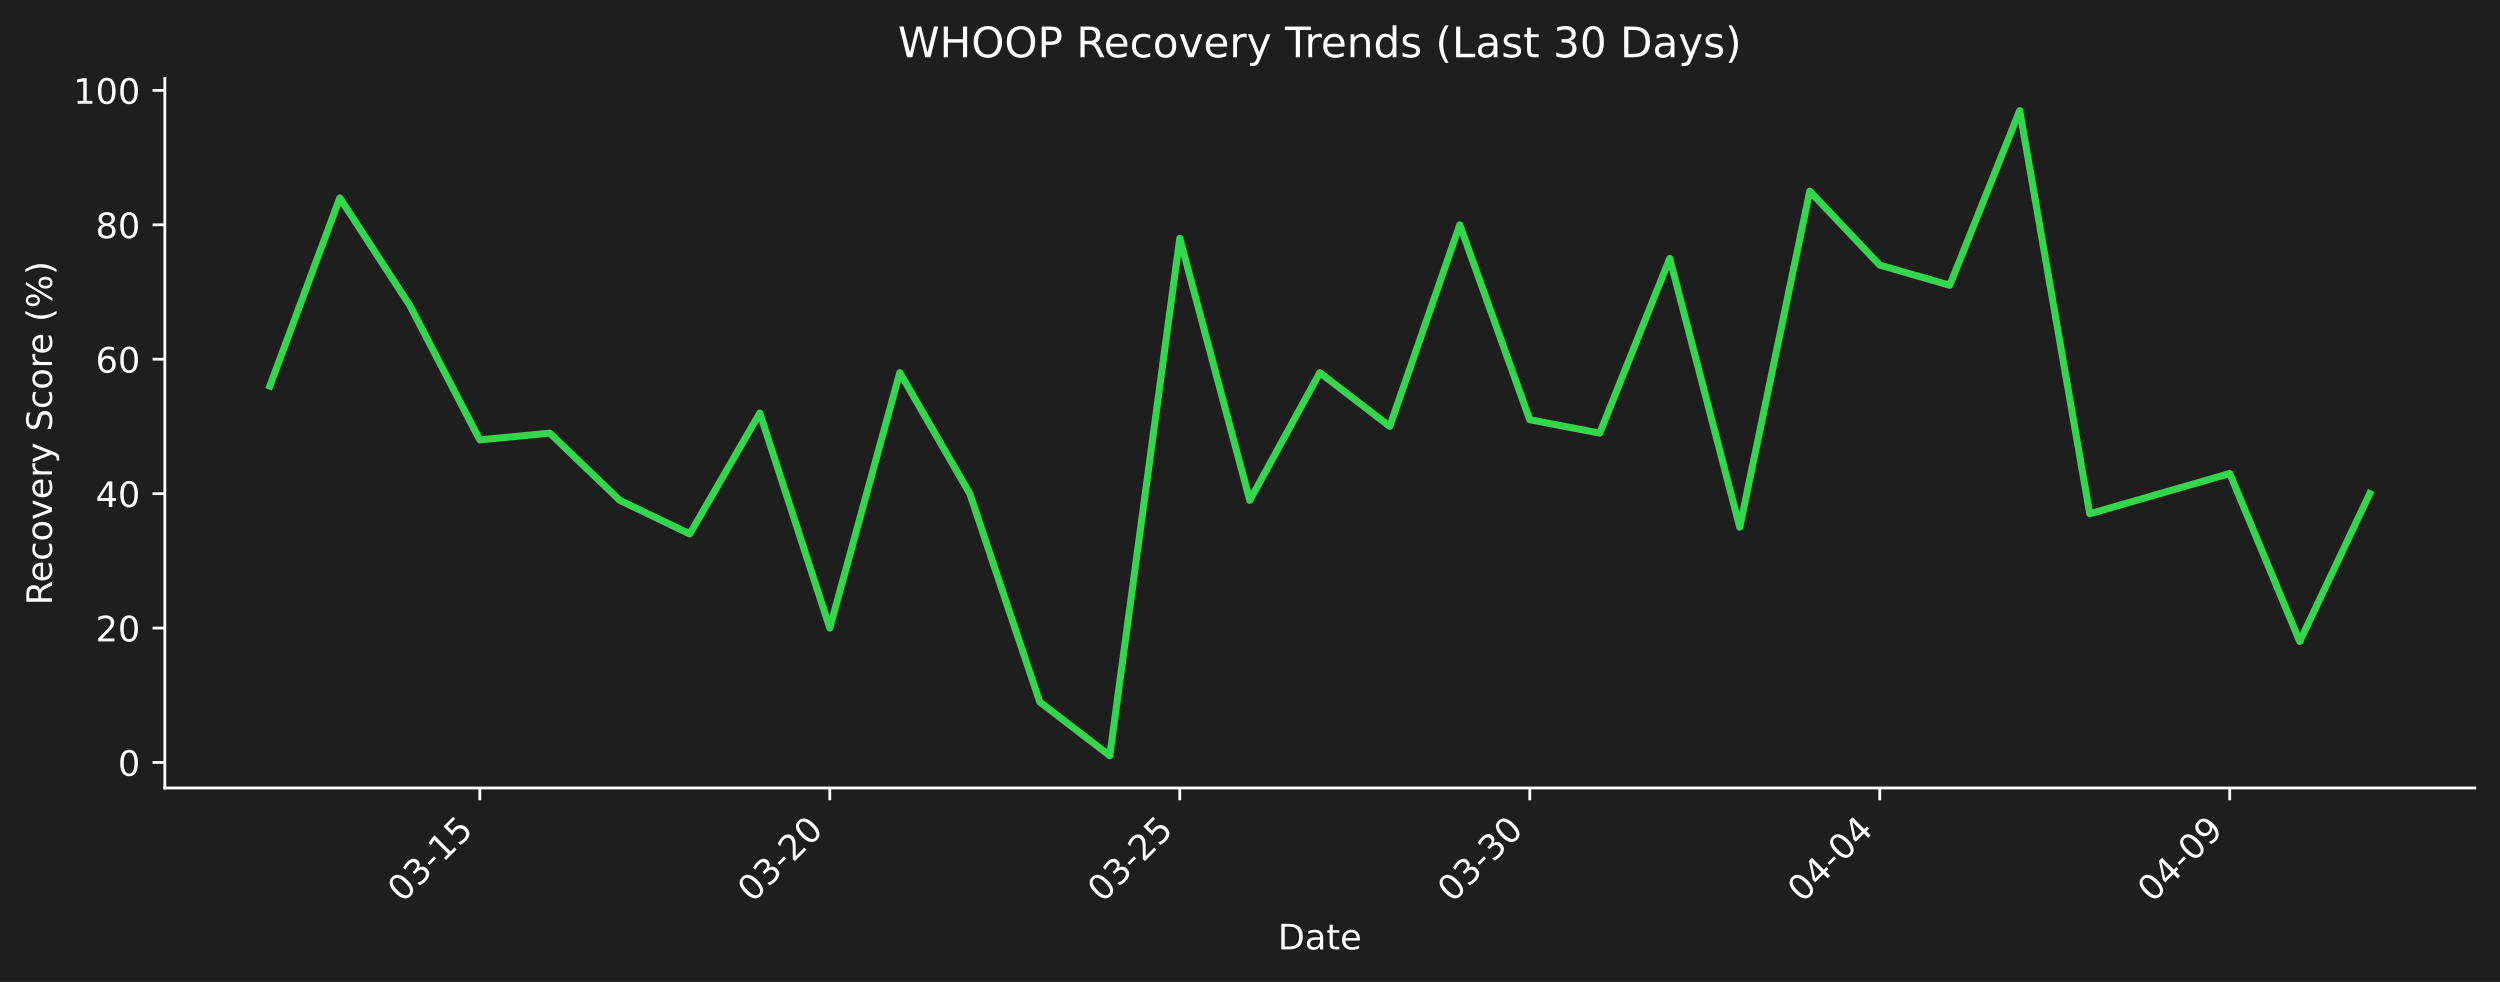
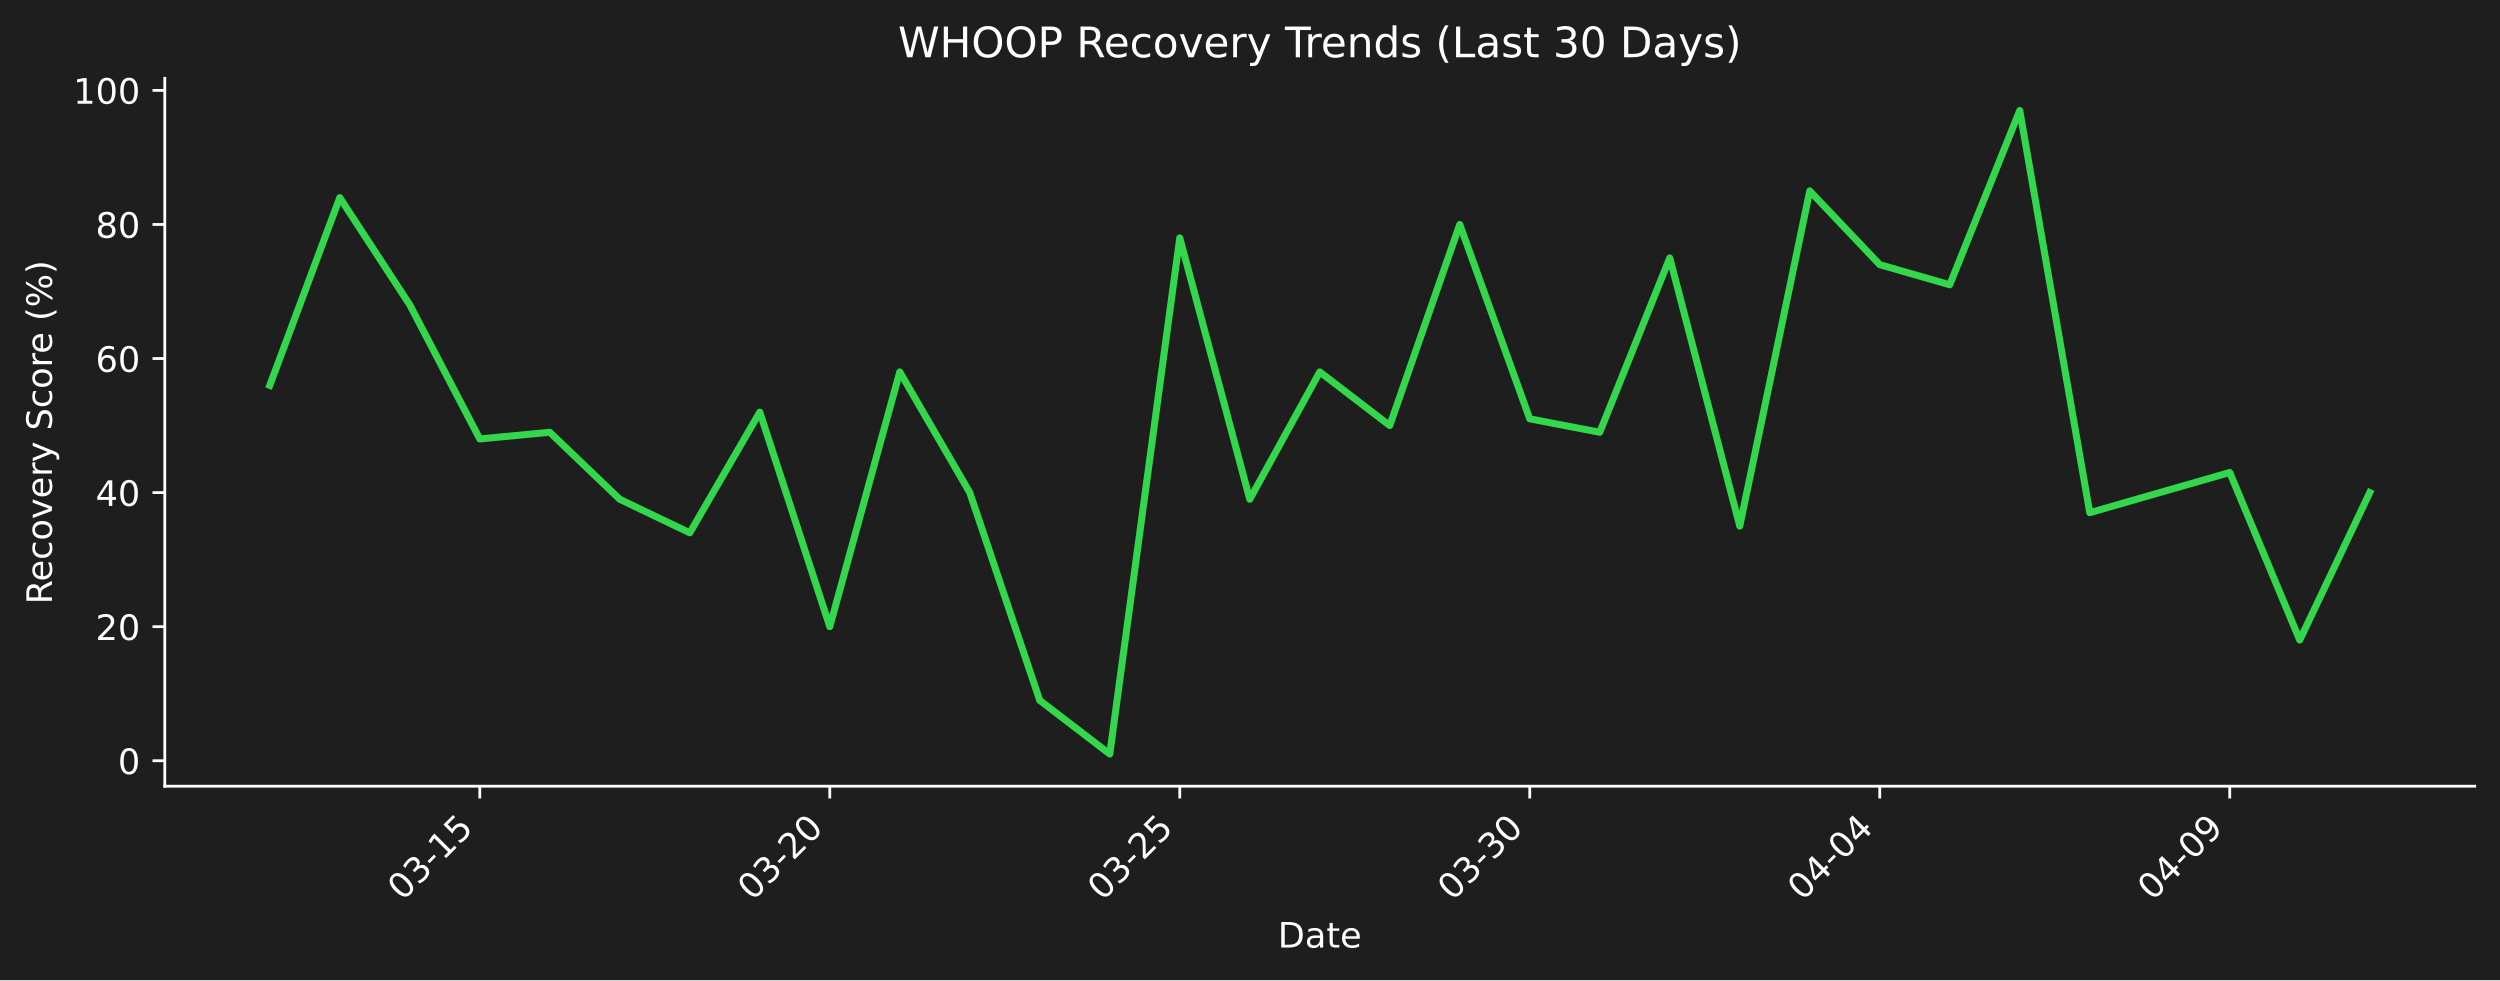
- <svg xmlns="http://www.w3.org/2000/svg" xmlns:xlink="http://www.w3.org/1999/xlink" width="712.361pt" height="279.8pt" viewBox="0 0 712.361 279.8" version="1.1">
+ <svg xmlns="http://www.w3.org/2000/svg" xmlns:xlink="http://www.w3.org/1999/xlink" width="712.496pt" height="279.334pt" viewBox="0 0 712.496 279.334" version="1.1">
  <defs>
    <style type="text/css">*{stroke-linejoin: round; stroke-linecap: butt}</style>
  </defs>
  <g id="figure_1">
    <g id="patch_1">
-       <path d="M 0 279.8  L 712.361 279.8  L 712.361 0  L 0 0  z " style="fill: #1e1e1e" />
+       <path d="M 0 279.334  L 712.496 279.334  L 712.496 0  L 0 0  z " style="fill: #1e1e1e" />
    </g>
    <g id="axes_1">
      <g id="patch_2">
-         <path d="M 46.966 224.531  L 705.161 224.531  L 705.161 22.318  L 46.966 22.318  L 46.966 224.531  z " style="fill: none" />
+         <path d="M 46.966 224.066  L 705.296 224.066  L 705.296 22.318  L 46.966 22.318  L 46.966 224.066  z " style="fill: none" />
      </g>
      <g id="matplotlib.axis_1">
        <g id="xtick_1">
          <g id="line2d_1">
            <defs>
-               <path id="m2b465db08e" d="M 0 0  L 0 3.5  " style="stroke: #ffffff; stroke-width: 0.8" />
+               <path id="m24ca057897" d="M 0 0  L 0 3.5  " style="stroke: #ffffff; stroke-width: 0.8" />
            </defs>
            <g>
-               <use xlink:href="#m2b465db08e" x="136.719" y="224.531" style="fill: #ffffff; stroke: #ffffff; stroke-width: 0.8" />
+               <use xlink:href="#m24ca057897" x="136.738" y="224.066" style="fill: #ffffff; stroke: #ffffff; stroke-width: 0.8" />
            </g>
          </g>
          <g id="text_1">
-             <g style="fill: #ffffff" transform="translate(114.702 257.4511) rotate(-45) scale(0.1 -0.1)">
+             <g style="fill: #ffffff" transform="translate(114.7204 256.9857) rotate(-45) scale(0.1 -0.1)">
              <defs>
                <path id="DejaVuSans-30" d="M 2034 4250  Q 1547 4250 1301 3770  Q 1056 3291 1056 2328  Q 1056 1369 1301 889  Q 1547 409 2034 409  Q 2525 409 2770 889  Q 3016 1369 3016 2328  Q 3016 3291 2770 3770  Q 2525 4250 2034 4250  z M 2034 4750  Q 2819 4750 3233 4129  Q 3647 3509 3647 2328  Q 3647 1150 3233 529  Q 2819 -91 2034 -91  Q 1250 -91 836 529  Q 422 1150 422 2328  Q 422 3509 836 4129  Q 1250 4750 2034 4750  z " transform="scale(0.015625)" />
                <path id="DejaVuSans-33" d="M 2597 2516  Q 3050 2419 3304 2112  Q 3559 1806 3559 1356  Q 3559 666 3084 287  Q 2609 -91 1734 -91  Q 1441 -91 1130 -33  Q 819 25 488 141  L 488 750  Q 750 597 1062 519  Q 1375 441 1716 441  Q 2309 441 2620 675  Q 2931 909 2931 1356  Q 2931 1769 2642 2001  Q 2353 2234 1838 2234  L 1294 2234  L 1294 2753  L 1863 2753  Q 2328 2753 2575 2939  Q 2822 3125 2822 3475  Q 2822 3834 2567 4026  Q 2313 4219 1838 4219  Q 1578 4219 1281 4162  Q 984 4106 628 3988  L 628 4550  Q 988 4650 1302 4700  Q 1616 4750 1894 4750  Q 2613 4750 3031 4423  Q 3450 4097 3450 3541  Q 3450 3153 3228 2886  Q 3006 2619 2597 2516  z " transform="scale(0.015625)" />
                <path id="DejaVuSans-2d" d="M 313 2009  L 1997 2009  L 1997 1497  L 313 1497  L 313 2009  z " transform="scale(0.015625)" />
                <path id="DejaVuSans-31" d="M 794 531  L 1825 531  L 1825 4091  L 703 3866  L 703 4441  L 1819 4666  L 2450 4666  L 2450 531  L 3481 531  L 3481 0  L 794 0  L 794 531  z " transform="scale(0.015625)" />
                <path id="DejaVuSans-35" d="M 691 4666  L 3169 4666  L 3169 4134  L 1269 4134  L 1269 2991  Q 1406 3038 1543 3061  Q 1681 3084 1819 3084  Q 2600 3084 3056 2656  Q 3513 2228 3513 1497  Q 3513 744 3044 326  Q 2575 -91 1722 -91  Q 1428 -91 1123 -41  Q 819 9 494 109  L 494 744  Q 775 591 1075 516  Q 1375 441 1709 441  Q 2250 441 2565 725  Q 2881 1009 2881 1497  Q 2881 1984 2565 2268  Q 2250 2553 1709 2553  Q 1456 2553 1204 2497  Q 953 2441 691 2322  L 691 4666  z " transform="scale(0.015625)" />
              </defs>
              <use xlink:href="#DejaVuSans-30" />
              <use xlink:href="#DejaVuSans-33" transform="translate(63.62305 0)" />
              <use xlink:href="#DejaVuSans-2d" transform="translate(127.2461 0)" />
              <use xlink:href="#DejaVuSans-31" transform="translate(163.3301 0)" />
              <use xlink:href="#DejaVuSans-35" transform="translate(226.9531 0)" />
            </g>
          </g>
        </g>
        <g id="xtick_2">
          <g id="line2d_2">
            <g>
-               <use xlink:href="#m2b465db08e" x="236.446" y="224.531" style="fill: #ffffff; stroke: #ffffff; stroke-width: 0.8" />
+               <use xlink:href="#m24ca057897" x="236.485" y="224.066" style="fill: #ffffff; stroke: #ffffff; stroke-width: 0.8" />
            </g>
          </g>
          <g id="text_2">
-             <g style="fill: #ffffff" transform="translate(214.4285 257.4511) rotate(-45) scale(0.1 -0.1)">
+             <g style="fill: #ffffff" transform="translate(214.4673 256.9857) rotate(-45) scale(0.1 -0.1)">
              <defs>
                <path id="DejaVuSans-32" d="M 1228 531  L 3431 531  L 3431 0  L 469 0  L 469 531  Q 828 903 1448 1529  Q 2069 2156 2228 2338  Q 2531 2678 2651 2914  Q 2772 3150 2772 3378  Q 2772 3750 2511 3984  Q 2250 4219 1831 4219  Q 1534 4219 1204 4116  Q 875 4013 500 3803  L 500 4441  Q 881 4594 1212 4672  Q 1544 4750 1819 4750  Q 2544 4750 2975 4387  Q 3406 4025 3406 3419  Q 3406 3131 3298 2873  Q 3191 2616 2906 2266  Q 2828 2175 2409 1742  Q 1991 1309 1228 531  z " transform="scale(0.015625)" />
              </defs>
              <use xlink:href="#DejaVuSans-30" />
              <use xlink:href="#DejaVuSans-33" transform="translate(63.62305 0)" />
              <use xlink:href="#DejaVuSans-2d" transform="translate(127.2461 0)" />
              <use xlink:href="#DejaVuSans-32" transform="translate(163.3301 0)" />
              <use xlink:href="#DejaVuSans-30" transform="translate(226.9531 0)" />
            </g>
          </g>
        </g>
        <g id="xtick_3">
          <g id="line2d_3">
            <g>
-               <use xlink:href="#m2b465db08e" x="336.173" y="224.531" style="fill: #ffffff; stroke: #ffffff; stroke-width: 0.8" />
+               <use xlink:href="#m24ca057897" x="336.232" y="224.066" style="fill: #ffffff; stroke: #ffffff; stroke-width: 0.8" />
            </g>
          </g>
          <g id="text_3">
-             <g style="fill: #ffffff" transform="translate(314.155 257.4511) rotate(-45) scale(0.1 -0.1)">
+             <g style="fill: #ffffff" transform="translate(314.2143 256.9857) rotate(-45) scale(0.1 -0.1)">
              <use xlink:href="#DejaVuSans-30" />
              <use xlink:href="#DejaVuSans-33" transform="translate(63.62305 0)" />
              <use xlink:href="#DejaVuSans-2d" transform="translate(127.2461 0)" />
              <use xlink:href="#DejaVuSans-32" transform="translate(163.3301 0)" />
              <use xlink:href="#DejaVuSans-35" transform="translate(226.9531 0)" />
            </g>
          </g>
        </g>
        <g id="xtick_4">
          <g id="line2d_4">
            <g>
-               <use xlink:href="#m2b465db08e" x="435.899" y="224.531" style="fill: #ffffff; stroke: #ffffff; stroke-width: 0.8" />
+               <use xlink:href="#m24ca057897" x="435.979" y="224.066" style="fill: #ffffff; stroke: #ffffff; stroke-width: 0.8" />
            </g>
          </g>
          <g id="text_4">
-             <g style="fill: #ffffff" transform="translate(413.8815 257.4511) rotate(-45) scale(0.1 -0.1)">
+             <g style="fill: #ffffff" transform="translate(413.9613 256.9857) rotate(-45) scale(0.1 -0.1)">
              <use xlink:href="#DejaVuSans-30" />
              <use xlink:href="#DejaVuSans-33" transform="translate(63.62305 0)" />
              <use xlink:href="#DejaVuSans-2d" transform="translate(127.2461 0)" />
              <use xlink:href="#DejaVuSans-33" transform="translate(163.3301 0)" />
              <use xlink:href="#DejaVuSans-30" transform="translate(226.9531 0)" />
            </g>
          </g>
        </g>
        <g id="xtick_5">
          <g id="line2d_5">
            <g>
-               <use xlink:href="#m2b465db08e" x="535.626" y="224.531" style="fill: #ffffff; stroke: #ffffff; stroke-width: 0.8" />
+               <use xlink:href="#m24ca057897" x="535.726" y="224.066" style="fill: #ffffff; stroke: #ffffff; stroke-width: 0.8" />
            </g>
          </g>
          <g id="text_5">
-             <g style="fill: #ffffff" transform="translate(513.608 257.4511) rotate(-45) scale(0.1 -0.1)">
+             <g style="fill: #ffffff" transform="translate(513.7082 256.9857) rotate(-45) scale(0.1 -0.1)">
              <defs>
                <path id="DejaVuSans-34" d="M 2419 4116  L 825 1625  L 2419 1625  L 2419 4116  z M 2253 4666  L 3047 4666  L 3047 1625  L 3713 1625  L 3713 1100  L 3047 1100  L 3047 0  L 2419 0  L 2419 1100  L 313 1100  L 313 1709  L 2253 4666  z " transform="scale(0.015625)" />
              </defs>
              <use xlink:href="#DejaVuSans-30" />
              <use xlink:href="#DejaVuSans-34" transform="translate(63.62305 0)" />
              <use xlink:href="#DejaVuSans-2d" transform="translate(127.2461 0)" />
              <use xlink:href="#DejaVuSans-30" transform="translate(163.3301 0)" />
              <use xlink:href="#DejaVuSans-34" transform="translate(226.9531 0)" />
            </g>
          </g>
        </g>
        <g id="xtick_6">
          <g id="line2d_6">
            <g>
-               <use xlink:href="#m2b465db08e" x="635.352" y="224.531" style="fill: #ffffff; stroke: #ffffff; stroke-width: 0.8" />
+               <use xlink:href="#m24ca057897" x="635.473" y="224.066" style="fill: #ffffff; stroke: #ffffff; stroke-width: 0.8" />
            </g>
          </g>
          <g id="text_6">
-             <g style="fill: #ffffff" transform="translate(613.3345 257.4511) rotate(-45) scale(0.1 -0.1)">
+             <g style="fill: #ffffff" transform="translate(613.4552 256.9857) rotate(-45) scale(0.1 -0.1)">
              <defs>
                <path id="DejaVuSans-39" d="M 703 97  L 703 672  Q 941 559 1184 500  Q 1428 441 1663 441  Q 2288 441 2617 861  Q 2947 1281 2994 2138  Q 2813 1869 2534 1725  Q 2256 1581 1919 1581  Q 1219 1581 811 2004  Q 403 2428 403 3163  Q 403 3881 828 4315  Q 1253 4750 1959 4750  Q 2769 4750 3195 4129  Q 3622 3509 3622 2328  Q 3622 1225 3098 567  Q 2575 -91 1691 -91  Q 1453 -91 1209 -44  Q 966 3 703 97  z M 1959 2075  Q 2384 2075 2632 2365  Q 2881 2656 2881 3163  Q 2881 3666 2632 3958  Q 2384 4250 1959 4250  Q 1534 4250 1286 3958  Q 1038 3666 1038 3163  Q 1038 2656 1286 2365  Q 1534 2075 1959 2075  z " transform="scale(0.015625)" />
              </defs>
              <use xlink:href="#DejaVuSans-30" />
              <use xlink:href="#DejaVuSans-34" transform="translate(63.62305 0)" />
              <use xlink:href="#DejaVuSans-2d" transform="translate(127.2461 0)" />
              <use xlink:href="#DejaVuSans-30" transform="translate(163.3301 0)" />
              <use xlink:href="#DejaVuSans-39" transform="translate(226.9531 0)" />
            </g>
          </g>
        </g>
        <g id="text_7">
-           <g style="fill: #ffffff" transform="translate(364.1123 270.5201) scale(0.1 -0.1)">
+           <g style="fill: #ffffff" transform="translate(364.1798 270.0547) scale(0.1 -0.1)">
            <defs>
              <path id="DejaVuSans-44" d="M 1259 4147  L 1259 519  L 2022 519  Q 2988 519 3436 956  Q 3884 1394 3884 2338  Q 3884 3275 3436 3711  Q 2988 4147 2022 4147  L 1259 4147  z M 628 4666  L 1925 4666  Q 3281 4666 3915 4102  Q 4550 3538 4550 2338  Q 4550 1131 3912 565  Q 3275 0 1925 0  L 628 0  L 628 4666  z " transform="scale(0.015625)" />
              <path id="DejaVuSans-61" d="M 2194 1759  Q 1497 1759 1228 1600  Q 959 1441 959 1056  Q 959 750 1161 570  Q 1363 391 1709 391  Q 2188 391 2477 730  Q 2766 1069 2766 1631  L 2766 1759  L 2194 1759  z M 3341 1997  L 3341 0  L 2766 0  L 2766 531  Q 2569 213 2275 61  Q 1981 -91 1556 -91  Q 1019 -91 701 211  Q 384 513 384 1019  Q 384 1609 779 1909  Q 1175 2209 1959 2209  L 2766 2209  L 2766 2266  Q 2766 2663 2505 2880  Q 2244 3097 1772 3097  Q 1472 3097 1187 3025  Q 903 2953 641 2809  L 641 3341  Q 956 3463 1253 3523  Q 1550 3584 1831 3584  Q 2591 3584 2966 3190  Q 3341 2797 3341 1997  z " transform="scale(0.015625)" />
              <path id="DejaVuSans-74" d="M 1172 4494  L 1172 3500  L 2356 3500  L 2356 3053  L 1172 3053  L 1172 1153  Q 1172 725 1289 603  Q 1406 481 1766 481  L 2356 481  L 2356 0  L 1766 0  Q 1100 0 847 248  Q 594 497 594 1153  L 594 3053  L 172 3053  L 172 3500  L 594 3500  L 594 4494  L 1172 4494  z " transform="scale(0.015625)" />
              <path id="DejaVuSans-65" d="M 3597 1894  L 3597 1613  L 953 1613  Q 991 1019 1311 708  Q 1631 397 2203 397  Q 2534 397 2845 478  Q 3156 559 3463 722  L 3463 178  Q 3153 47 2828 -22  Q 2503 -91 2169 -91  Q 1331 -91 842 396  Q 353 884 353 1716  Q 353 2575 817 3079  Q 1281 3584 2069 3584  Q 2775 3584 3186 3129  Q 3597 2675 3597 1894  z M 3022 2063  Q 3016 2534 2758 2815  Q 2500 3097 2075 3097  Q 1594 3097 1305 2825  Q 1016 2553 972 2059  L 3022 2063  z " transform="scale(0.015625)" />
            </defs>
            <use xlink:href="#DejaVuSans-44" />
            <use xlink:href="#DejaVuSans-61" transform="translate(77.00195 0)" />
            <use xlink:href="#DejaVuSans-74" transform="translate(138.2812 0)" />
            <use xlink:href="#DejaVuSans-65" transform="translate(177.4902 0)" />
          </g>
        </g>
      </g>
      <g id="matplotlib.axis_2">
        <g id="ytick_1">
          <g id="line2d_7">
            <defs>
-               <path id="mcce2652f55" d="M 0 0  L -3.5 0  " style="stroke: #ffffff; stroke-width: 0.8" />
+               <path id="mbd36220873" d="M 0 0  L -3.5 0  " style="stroke: #ffffff; stroke-width: 0.8" />
            </defs>
            <g>
-               <use xlink:href="#mcce2652f55" x="46.966" y="217.255" style="fill: #ffffff; stroke: #ffffff; stroke-width: 0.8" />
+               <use xlink:href="#mbd36220873" x="46.966" y="216.806" style="fill: #ffffff; stroke: #ffffff; stroke-width: 0.8" />
            </g>
          </g>
          <g id="text_8">
-             <g style="fill: #ffffff" transform="translate(33.60312 221.0539) scale(0.1 -0.1)">
+             <g style="fill: #ffffff" transform="translate(33.60312 220.6052) scale(0.1 -0.1)">
              <use xlink:href="#DejaVuSans-30" />
            </g>
          </g>
        </g>
        <g id="ytick_2">
          <g id="line2d_8">
            <g>
-               <use xlink:href="#mcce2652f55" x="46.966" y="178.957" style="fill: #ffffff; stroke: #ffffff; stroke-width: 0.8" />
+               <use xlink:href="#mbd36220873" x="46.966" y="178.596" style="fill: #ffffff; stroke: #ffffff; stroke-width: 0.8" />
            </g>
          </g>
          <g id="text_9">
-             <g style="fill: #ffffff" transform="translate(27.24063 182.7559) scale(0.1 -0.1)">
+             <g style="fill: #ffffff" transform="translate(27.24063 182.3954) scale(0.1 -0.1)">
              <use xlink:href="#DejaVuSans-32" />
              <use xlink:href="#DejaVuSans-30" transform="translate(63.62305 0)" />
            </g>
          </g>
        </g>
        <g id="ytick_3">
          <g id="line2d_9">
            <g>
-               <use xlink:href="#mcce2652f55" x="46.966" y="140.659" style="fill: #ffffff; stroke: #ffffff; stroke-width: 0.8" />
+               <use xlink:href="#mbd36220873" x="46.966" y="140.386" style="fill: #ffffff; stroke: #ffffff; stroke-width: 0.8" />
            </g>
          </g>
          <g id="text_10">
-             <g style="fill: #ffffff" transform="translate(27.24063 144.458) scale(0.1 -0.1)">
+             <g style="fill: #ffffff" transform="translate(27.24063 144.1856) scale(0.1 -0.1)">
              <use xlink:href="#DejaVuSans-34" />
              <use xlink:href="#DejaVuSans-30" transform="translate(63.62305 0)" />
            </g>
          </g>
        </g>
        <g id="ytick_4">
          <g id="line2d_10">
            <g>
-               <use xlink:href="#mcce2652f55" x="46.966" y="102.361" style="fill: #ffffff; stroke: #ffffff; stroke-width: 0.8" />
+               <use xlink:href="#mbd36220873" x="46.966" y="102.177" style="fill: #ffffff; stroke: #ffffff; stroke-width: 0.8" />
            </g>
          </g>
          <g id="text_11">
-             <g style="fill: #ffffff" transform="translate(27.24063 106.16) scale(0.1 -0.1)">
+             <g style="fill: #ffffff" transform="translate(27.24063 105.9758) scale(0.1 -0.1)">
              <defs>
                <path id="DejaVuSans-36" d="M 2113 2584  Q 1688 2584 1439 2293  Q 1191 2003 1191 1497  Q 1191 994 1439 701  Q 1688 409 2113 409  Q 2538 409 2786 701  Q 3034 994 3034 1497  Q 3034 2003 2786 2293  Q 2538 2584 2113 2584  z M 3366 4563  L 3366 3988  Q 3128 4100 2886 4159  Q 2644 4219 2406 4219  Q 1781 4219 1451 3797  Q 1122 3375 1075 2522  Q 1259 2794 1537 2939  Q 1816 3084 2150 3084  Q 2853 3084 3261 2657  Q 3669 2231 3669 1497  Q 3669 778 3244 343  Q 2819 -91 2113 -91  Q 1303 -91 875 529  Q 447 1150 447 2328  Q 447 3434 972 4092  Q 1497 4750 2381 4750  Q 2619 4750 2861 4703  Q 3103 4656 3366 4563  z " transform="scale(0.015625)" />
              </defs>
              <use xlink:href="#DejaVuSans-36" />
              <use xlink:href="#DejaVuSans-30" transform="translate(63.62305 0)" />
            </g>
          </g>
        </g>
        <g id="ytick_5">
          <g id="line2d_11">
            <g>
-               <use xlink:href="#mcce2652f55" x="46.966" y="64.063" style="fill: #ffffff; stroke: #ffffff; stroke-width: 0.8" />
+               <use xlink:href="#mbd36220873" x="46.966" y="63.967" style="fill: #ffffff; stroke: #ffffff; stroke-width: 0.8" />
            </g>
          </g>
          <g id="text_12">
-             <g style="fill: #ffffff" transform="translate(27.24063 67.8621) scale(0.1 -0.1)">
+             <g style="fill: #ffffff" transform="translate(27.24063 67.76601) scale(0.1 -0.1)">
              <defs>
                <path id="DejaVuSans-38" d="M 2034 2216  Q 1584 2216 1326 1975  Q 1069 1734 1069 1313  Q 1069 891 1326 650  Q 1584 409 2034 409  Q 2484 409 2743 651  Q 3003 894 3003 1313  Q 3003 1734 2745 1975  Q 2488 2216 2034 2216  z M 1403 2484  Q 997 2584 770 2862  Q 544 3141 544 3541  Q 544 4100 942 4425  Q 1341 4750 2034 4750  Q 2731 4750 3128 4425  Q 3525 4100 3525 3541  Q 3525 3141 3298 2862  Q 3072 2584 2669 2484  Q 3125 2378 3379 2068  Q 3634 1759 3634 1313  Q 3634 634 3220 271  Q 2806 -91 2034 -91  Q 1263 -91 848 271  Q 434 634 434 1313  Q 434 1759 690 2068  Q 947 2378 1403 2484  z M 1172 3481  Q 1172 3119 1398 2916  Q 1625 2713 2034 2713  Q 2441 2713 2670 2916  Q 2900 3119 2900 3481  Q 2900 3844 2670 4047  Q 2441 4250 2034 4250  Q 1625 4250 1398 4047  Q 1172 3844 1172 3481  z " transform="scale(0.015625)" />
              </defs>
              <use xlink:href="#DejaVuSans-38" />
              <use xlink:href="#DejaVuSans-30" transform="translate(63.62305 0)" />
            </g>
          </g>
        </g>
        <g id="ytick_6">
          <g id="line2d_12">
            <g>
-               <use xlink:href="#mcce2652f55" x="46.966" y="25.765" style="fill: #ffffff; stroke: #ffffff; stroke-width: 0.8" />
+               <use xlink:href="#mbd36220873" x="46.966" y="25.757" style="fill: #ffffff; stroke: #ffffff; stroke-width: 0.8" />
            </g>
          </g>
          <g id="text_13">
-             <g style="fill: #ffffff" transform="translate(20.87813 29.56416) scale(0.1 -0.1)">
+             <g style="fill: #ffffff" transform="translate(20.87813 29.55623) scale(0.1 -0.1)">
              <use xlink:href="#DejaVuSans-31" />
              <use xlink:href="#DejaVuSans-30" transform="translate(63.62305 0)" />
              <use xlink:href="#DejaVuSans-30" transform="translate(127.2461 0)" />
            </g>
          </g>
        </g>
        <g id="text_14">
-           <g style="fill: #ffffff" transform="translate(14.79844 172.4427) rotate(-90) scale(0.1 -0.1)">
+           <g style="fill: #ffffff" transform="translate(14.79844 172.2099) rotate(-90) scale(0.1 -0.1)">
            <defs>
              <path id="DejaVuSans-52" d="M 2841 2188  Q 3044 2119 3236 1894  Q 3428 1669 3622 1275  L 4263 0  L 3584 0  L 2988 1197  Q 2756 1666 2539 1819  Q 2322 1972 1947 1972  L 1259 1972  L 1259 0  L 628 0  L 628 4666  L 2053 4666  Q 2853 4666 3247 4331  Q 3641 3997 3641 3322  Q 3641 2881 3436 2590  Q 3231 2300 2841 2188  z M 1259 4147  L 1259 2491  L 2053 2491  Q 2509 2491 2742 2702  Q 2975 2913 2975 3322  Q 2975 3731 2742 3939  Q 2509 4147 2053 4147  L 1259 4147  z " transform="scale(0.015625)" />
              <path id="DejaVuSans-63" d="M 3122 3366  L 3122 2828  Q 2878 2963 2633 3030  Q 2388 3097 2138 3097  Q 1578 3097 1268 2742  Q 959 2388 959 1747  Q 959 1106 1268 751  Q 1578 397 2138 397  Q 2388 397 2633 464  Q 2878 531 3122 666  L 3122 134  Q 2881 22 2623 -34  Q 2366 -91 2075 -91  Q 1284 -91 818 406  Q 353 903 353 1747  Q 353 2603 823 3093  Q 1294 3584 2113 3584  Q 2378 3584 2631 3529  Q 2884 3475 3122 3366  z " transform="scale(0.015625)" />
              <path id="DejaVuSans-6f" d="M 1959 3097  Q 1497 3097 1228 2736  Q 959 2375 959 1747  Q 959 1119 1226 758  Q 1494 397 1959 397  Q 2419 397 2687 759  Q 2956 1122 2956 1747  Q 2956 2369 2687 2733  Q 2419 3097 1959 3097  z M 1959 3584  Q 2709 3584 3137 3096  Q 3566 2609 3566 1747  Q 3566 888 3137 398  Q 2709 -91 1959 -91  Q 1206 -91 779 398  Q 353 888 353 1747  Q 353 2609 779 3096  Q 1206 3584 1959 3584  z " transform="scale(0.015625)" />
              <path id="DejaVuSans-76" d="M 191 3500  L 800 3500  L 1894 563  L 2988 3500  L 3597 3500  L 2284 0  L 1503 0  L 191 3500  z " transform="scale(0.015625)" />
              <path id="DejaVuSans-72" d="M 2631 2963  Q 2534 3019 2420 3045  Q 2306 3072 2169 3072  Q 1681 3072 1420 2755  Q 1159 2438 1159 1844  L 1159 0  L 581 0  L 581 3500  L 1159 3500  L 1159 2956  Q 1341 3275 1631 3429  Q 1922 3584 2338 3584  Q 2397 3584 2469 3576  Q 2541 3569 2628 3553  L 2631 2963  z " transform="scale(0.015625)" />
              <path id="DejaVuSans-79" d="M 2059 -325  Q 1816 -950 1584 -1140  Q 1353 -1331 966 -1331  L 506 -1331  L 506 -850  L 844 -850  Q 1081 -850 1212 -737  Q 1344 -625 1503 -206  L 1606 56  L 191 3500  L 800 3500  L 1894 763  L 2988 3500  L 3597 3500  L 2059 -325  z " transform="scale(0.015625)" />
              <path id="DejaVuSans-20" transform="scale(0.015625)" />
              <path id="DejaVuSans-53" d="M 3425 4513  L 3425 3897  Q 3066 4069 2747 4153  Q 2428 4238 2131 4238  Q 1616 4238 1336 4038  Q 1056 3838 1056 3469  Q 1056 3159 1242 3001  Q 1428 2844 1947 2747  L 2328 2669  Q 3034 2534 3370 2195  Q 3706 1856 3706 1288  Q 3706 609 3251 259  Q 2797 -91 1919 -91  Q 1588 -91 1214 -16  Q 841 59 441 206  L 441 856  Q 825 641 1194 531  Q 1563 422 1919 422  Q 2459 422 2753 634  Q 3047 847 3047 1241  Q 3047 1584 2836 1778  Q 2625 1972 2144 2069  L 1759 2144  Q 1053 2284 737 2584  Q 422 2884 422 3419  Q 422 4038 858 4394  Q 1294 4750 2059 4750  Q 2388 4750 2728 4690  Q 3069 4631 3425 4513  z " transform="scale(0.015625)" />
              <path id="DejaVuSans-28" d="M 1984 4856  Q 1566 4138 1362 3434  Q 1159 2731 1159 2009  Q 1159 1288 1364 580  Q 1569 -128 1984 -844  L 1484 -844  Q 1016 -109 783 600  Q 550 1309 550 2009  Q 550 2706 781 3412  Q 1013 4119 1484 4856  L 1984 4856  z " transform="scale(0.015625)" />
              <path id="DejaVuSans-25" d="M 4653 2053  Q 4381 2053 4226 1822  Q 4072 1591 4072 1178  Q 4072 772 4226 539  Q 4381 306 4653 306  Q 4919 306 5073 539  Q 5228 772 5228 1178  Q 5228 1588 5073 1820  Q 4919 2053 4653 2053  z M 4653 2450  Q 5147 2450 5437 2106  Q 5728 1763 5728 1178  Q 5728 594 5436 251  Q 5144 -91 4653 -91  Q 4153 -91 3862 251  Q 3572 594 3572 1178  Q 3572 1766 3864 2108  Q 4156 2450 4653 2450  z M 1428 4353  Q 1159 4353 1004 4120  Q 850 3888 850 3481  Q 850 3069 1003 2837  Q 1156 2606 1428 2606  Q 1700 2606 1854 2837  Q 2009 3069 2009 3481  Q 2009 3884 1853 4118  Q 1697 4353 1428 4353  z M 4250 4750  L 4750 4750  L 1831 -91  L 1331 -91  L 4250 4750  z M 1428 4750  Q 1922 4750 2215 4408  Q 2509 4066 2509 3481  Q 2509 2891 2217 2550  Q 1925 2209 1428 2209  Q 931 2209 642 2551  Q 353 2894 353 3481  Q 353 4063 643 4406  Q 934 4750 1428 4750  z " transform="scale(0.015625)" />
              <path id="DejaVuSans-29" d="M 513 4856  L 1013 4856  Q 1481 4119 1714 3412  Q 1947 2706 1947 2009  Q 1947 1309 1714 600  Q 1481 -109 1013 -844  L 513 -844  Q 928 -128 1133 580  Q 1338 1288 1338 2009  Q 1338 2731 1133 3434  Q 928 4138 513 4856  z " transform="scale(0.015625)" />
            </defs>
            <use xlink:href="#DejaVuSans-52" />
            <use xlink:href="#DejaVuSans-65" transform="translate(64.98242 0)" />
            <use xlink:href="#DejaVuSans-63" transform="translate(126.5059 0)" />
            <use xlink:href="#DejaVuSans-6f" transform="translate(181.4863 0)" />
            <use xlink:href="#DejaVuSans-76" transform="translate(242.668 0)" />
            <use xlink:href="#DejaVuSans-65" transform="translate(301.8477 0)" />
            <use xlink:href="#DejaVuSans-72" transform="translate(363.3711 0)" />
            <use xlink:href="#DejaVuSans-79" transform="translate(404.4844 0)" />
            <use xlink:href="#DejaVuSans-20" transform="translate(463.6641 0)" />
            <use xlink:href="#DejaVuSans-53" transform="translate(495.4512 0)" />
            <use xlink:href="#DejaVuSans-63" transform="translate(558.9277 0)" />
            <use xlink:href="#DejaVuSans-6f" transform="translate(613.9082 0)" />
            <use xlink:href="#DejaVuSans-72" transform="translate(675.0898 0)" />
            <use xlink:href="#DejaVuSans-65" transform="translate(713.9531 0)" />
            <use xlink:href="#DejaVuSans-20" transform="translate(775.4766 0)" />
            <use xlink:href="#DejaVuSans-28" transform="translate(807.2637 0)" />
            <use xlink:href="#DejaVuSans-25" transform="translate(846.2773 0)" />
            <use xlink:href="#DejaVuSans-29" transform="translate(941.2969 0)" />
          </g>
        </g>
      </g>
      <g id="line2d_13">
-         <path d="M 76.884 110.02  L 96.829 56.403  L 116.774 87.042  L 136.719 125.34  L 156.665 123.425  L 176.61 142.574  L 196.555 152.148  L 216.501 117.68  L 236.446 178.957  L 256.391 106.191  L 276.337 140.659  L 296.282 200.021  L 316.227 215.34  L 336.173 67.893  L 356.118 142.574  L 376.063 106.191  L 396.008 121.51  L 415.954 64.063  L 435.899 119.595  L 455.844 123.425  L 475.79 73.637  L 495.735 150.233  L 515.68 54.488  L 535.626 75.552  L 555.571 81.297  L 575.516 31.51  L 595.461 146.403  L 615.407 140.659  L 635.352 134.914  L 655.297 182.786  L 675.243 140.659  " clip-path="url(#p474b5e918e)" style="fill: none; stroke: #32d74b; stroke-width: 2; stroke-linecap: square" />
+         <path d="M 76.89 109.819  L 96.839 56.325  L 116.789 86.893  L 136.738 125.102  L 156.687 123.192  L 176.637 142.297  L 196.586 151.849  L 216.535 117.461  L 236.485 178.596  L 256.434 105.998  L 276.384 140.386  L 296.333 199.612  L 316.282 214.895  L 336.232 67.788  L 356.181 142.297  L 376.131 105.998  L 396.08 121.281  L 416.029 63.967  L 435.979 119.371  L 455.928 123.192  L 475.878 73.519  L 495.827 149.939  L 515.776 54.414  L 535.726 75.43  L 555.675 81.161  L 575.625 31.488  L 595.574 146.118  L 615.523 140.386  L 635.473 134.655  L 655.422 182.417  L 675.372 140.386  " clip-path="url(#p7e01ae6d19)" style="fill: none; stroke: #32d74b; stroke-width: 2; stroke-linecap: square" />
      </g>
      <g id="patch_3">
-         <path d="M 46.966 224.531  L 46.966 22.318  " style="fill: none; stroke: #ffffff; stroke-width: 0.8; stroke-linejoin: miter; stroke-linecap: square" />
+         <path d="M 46.966 224.066  L 46.966 22.318  " style="fill: none; stroke: #ffffff; stroke-width: 0.8; stroke-linejoin: miter; stroke-linecap: square" />
      </g>
      <g id="patch_4">
-         <path d="M 46.966 224.531  L 705.161 224.531  " style="fill: none; stroke: #ffffff; stroke-width: 0.8; stroke-linejoin: miter; stroke-linecap: square" />
+         <path d="M 46.966 224.066  L 705.296 224.066  " style="fill: none; stroke: #ffffff; stroke-width: 0.8; stroke-linejoin: miter; stroke-linecap: square" />
      </g>
      <g id="text_15">
-         <g style="fill: #ffffff" transform="translate(255.8691 16.31812) scale(0.12 -0.12)">
+         <g style="fill: #ffffff" transform="translate(255.9366 16.31812) scale(0.12 -0.12)">
          <defs>
            <path id="DejaVuSans-57" d="M 213 4666  L 850 4666  L 1831 722  L 2809 4666  L 3519 4666  L 4500 722  L 5478 4666  L 6119 4666  L 4947 0  L 4153 0  L 3169 4050  L 2175 0  L 1381 0  L 213 4666  z " transform="scale(0.015625)" />
            <path id="DejaVuSans-48" d="M 628 4666  L 1259 4666  L 1259 2753  L 3553 2753  L 3553 4666  L 4184 4666  L 4184 0  L 3553 0  L 3553 2222  L 1259 2222  L 1259 0  L 628 0  L 628 4666  z " transform="scale(0.015625)" />
            <path id="DejaVuSans-4f" d="M 2522 4238  Q 1834 4238 1429 3725  Q 1025 3213 1025 2328  Q 1025 1447 1429 934  Q 1834 422 2522 422  Q 3209 422 3611 934  Q 4013 1447 4013 2328  Q 4013 3213 3611 3725  Q 3209 4238 2522 4238  z M 2522 4750  Q 3503 4750 4090 4092  Q 4678 3434 4678 2328  Q 4678 1225 4090 567  Q 3503 -91 2522 -91  Q 1538 -91 948 565  Q 359 1222 359 2328  Q 359 3434 948 4092  Q 1538 4750 2522 4750  z " transform="scale(0.015625)" />
            <path id="DejaVuSans-50" d="M 1259 4147  L 1259 2394  L 2053 2394  Q 2494 2394 2734 2622  Q 2975 2850 2975 3272  Q 2975 3691 2734 3919  Q 2494 4147 2053 4147  L 1259 4147  z M 628 4666  L 2053 4666  Q 2838 4666 3239 4311  Q 3641 3956 3641 3272  Q 3641 2581 3239 2228  Q 2838 1875 2053 1875  L 1259 1875  L 1259 0  L 628 0  L 628 4666  z " transform="scale(0.015625)" />
            <path id="DejaVuSans-54" d="M -19 4666  L 3928 4666  L 3928 4134  L 2272 4134  L 2272 0  L 1638 0  L 1638 4134  L -19 4134  L -19 4666  z " transform="scale(0.015625)" />
            <path id="DejaVuSans-6e" d="M 3513 2113  L 3513 0  L 2938 0  L 2938 2094  Q 2938 2591 2744 2837  Q 2550 3084 2163 3084  Q 1697 3084 1428 2787  Q 1159 2491 1159 1978  L 1159 0  L 581 0  L 581 3500  L 1159 3500  L 1159 2956  Q 1366 3272 1645 3428  Q 1925 3584 2291 3584  Q 2894 3584 3203 3211  Q 3513 2838 3513 2113  z " transform="scale(0.015625)" />
            <path id="DejaVuSans-64" d="M 2906 2969  L 2906 4863  L 3481 4863  L 3481 0  L 2906 0  L 2906 525  Q 2725 213 2448 61  Q 2172 -91 1784 -91  Q 1150 -91 751 415  Q 353 922 353 1747  Q 353 2572 751 3078  Q 1150 3584 1784 3584  Q 2172 3584 2448 3432  Q 2725 3281 2906 2969  z M 947 1747  Q 947 1113 1208 752  Q 1469 391 1925 391  Q 2381 391 2643 752  Q 2906 1113 2906 1747  Q 2906 2381 2643 2742  Q 2381 3103 1925 3103  Q 1469 3103 1208 2742  Q 947 2381 947 1747  z " transform="scale(0.015625)" />
            <path id="DejaVuSans-73" d="M 2834 3397  L 2834 2853  Q 2591 2978 2328 3040  Q 2066 3103 1784 3103  Q 1356 3103 1142 2972  Q 928 2841 928 2578  Q 928 2378 1081 2264  Q 1234 2150 1697 2047  L 1894 2003  Q 2506 1872 2764 1633  Q 3022 1394 3022 966  Q 3022 478 2636 193  Q 2250 -91 1575 -91  Q 1294 -91 989 -36  Q 684 19 347 128  L 347 722  Q 666 556 975 473  Q 1284 391 1588 391  Q 1994 391 2212 530  Q 2431 669 2431 922  Q 2431 1156 2273 1281  Q 2116 1406 1581 1522  L 1381 1569  Q 847 1681 609 1914  Q 372 2147 372 2553  Q 372 3047 722 3315  Q 1072 3584 1716 3584  Q 2034 3584 2315 3537  Q 2597 3491 2834 3397  z " transform="scale(0.015625)" />
            <path id="DejaVuSans-4c" d="M 628 4666  L 1259 4666  L 1259 531  L 3531 531  L 3531 0  L 628 0  L 628 4666  z " transform="scale(0.015625)" />
          </defs>
          <use xlink:href="#DejaVuSans-57" />
          <use xlink:href="#DejaVuSans-48" transform="translate(98.87695 0)" />
          <use xlink:href="#DejaVuSans-4f" transform="translate(174.0723 0)" />
          <use xlink:href="#DejaVuSans-4f" transform="translate(252.7832 0)" />
          <use xlink:href="#DejaVuSans-50" transform="translate(331.4941 0)" />
          <use xlink:href="#DejaVuSans-20" transform="translate(391.7969 0)" />
          <use xlink:href="#DejaVuSans-52" transform="translate(423.584 0)" />
          <use xlink:href="#DejaVuSans-65" transform="translate(488.5664 0)" />
          <use xlink:href="#DejaVuSans-63" transform="translate(550.0898 0)" />
          <use xlink:href="#DejaVuSans-6f" transform="translate(605.0703 0)" />
          <use xlink:href="#DejaVuSans-76" transform="translate(666.252 0)" />
          <use xlink:href="#DejaVuSans-65" transform="translate(725.4316 0)" />
          <use xlink:href="#DejaVuSans-72" transform="translate(786.9551 0)" />
          <use xlink:href="#DejaVuSans-79" transform="translate(828.0684 0)" />
          <use xlink:href="#DejaVuSans-20" transform="translate(887.248 0)" />
          <use xlink:href="#DejaVuSans-54" transform="translate(919.0352 0)" />
          <use xlink:href="#DejaVuSans-72" transform="translate(965.3691 0)" />
          <use xlink:href="#DejaVuSans-65" transform="translate(1004.232 0)" />
          <use xlink:href="#DejaVuSans-6e" transform="translate(1065.756 0)" />
          <use xlink:href="#DejaVuSans-64" transform="translate(1129.135 0)" />
          <use xlink:href="#DejaVuSans-73" transform="translate(1192.611 0)" />
          <use xlink:href="#DejaVuSans-20" transform="translate(1244.711 0)" />
          <use xlink:href="#DejaVuSans-28" transform="translate(1276.498 0)" />
          <use xlink:href="#DejaVuSans-4c" transform="translate(1315.512 0)" />
          <use xlink:href="#DejaVuSans-61" transform="translate(1371.225 0)" />
          <use xlink:href="#DejaVuSans-73" transform="translate(1432.504 0)" />
          <use xlink:href="#DejaVuSans-74" transform="translate(1484.604 0)" />
          <use xlink:href="#DejaVuSans-20" transform="translate(1523.812 0)" />
          <use xlink:href="#DejaVuSans-33" transform="translate(1555.6 0)" />
          <use xlink:href="#DejaVuSans-30" transform="translate(1619.223 0)" />
          <use xlink:href="#DejaVuSans-20" transform="translate(1682.846 0)" />
          <use xlink:href="#DejaVuSans-44" transform="translate(1714.633 0)" />
          <use xlink:href="#DejaVuSans-61" transform="translate(1791.635 0)" />
          <use xlink:href="#DejaVuSans-79" transform="translate(1852.914 0)" />
          <use xlink:href="#DejaVuSans-73" transform="translate(1912.094 0)" />
          <use xlink:href="#DejaVuSans-29" transform="translate(1964.193 0)" />
        </g>
      </g>
    </g>
  </g>
  <defs>
-     <clipPath id="p474b5e918e">
-       <rect x="46.966" y="22.318" width="658.195" height="202.213" />
+     <clipPath id="p7e01ae6d19">
+       <rect x="46.966" y="22.318" width="658.33" height="201.748" />
    </clipPath>
  </defs>
</svg>
